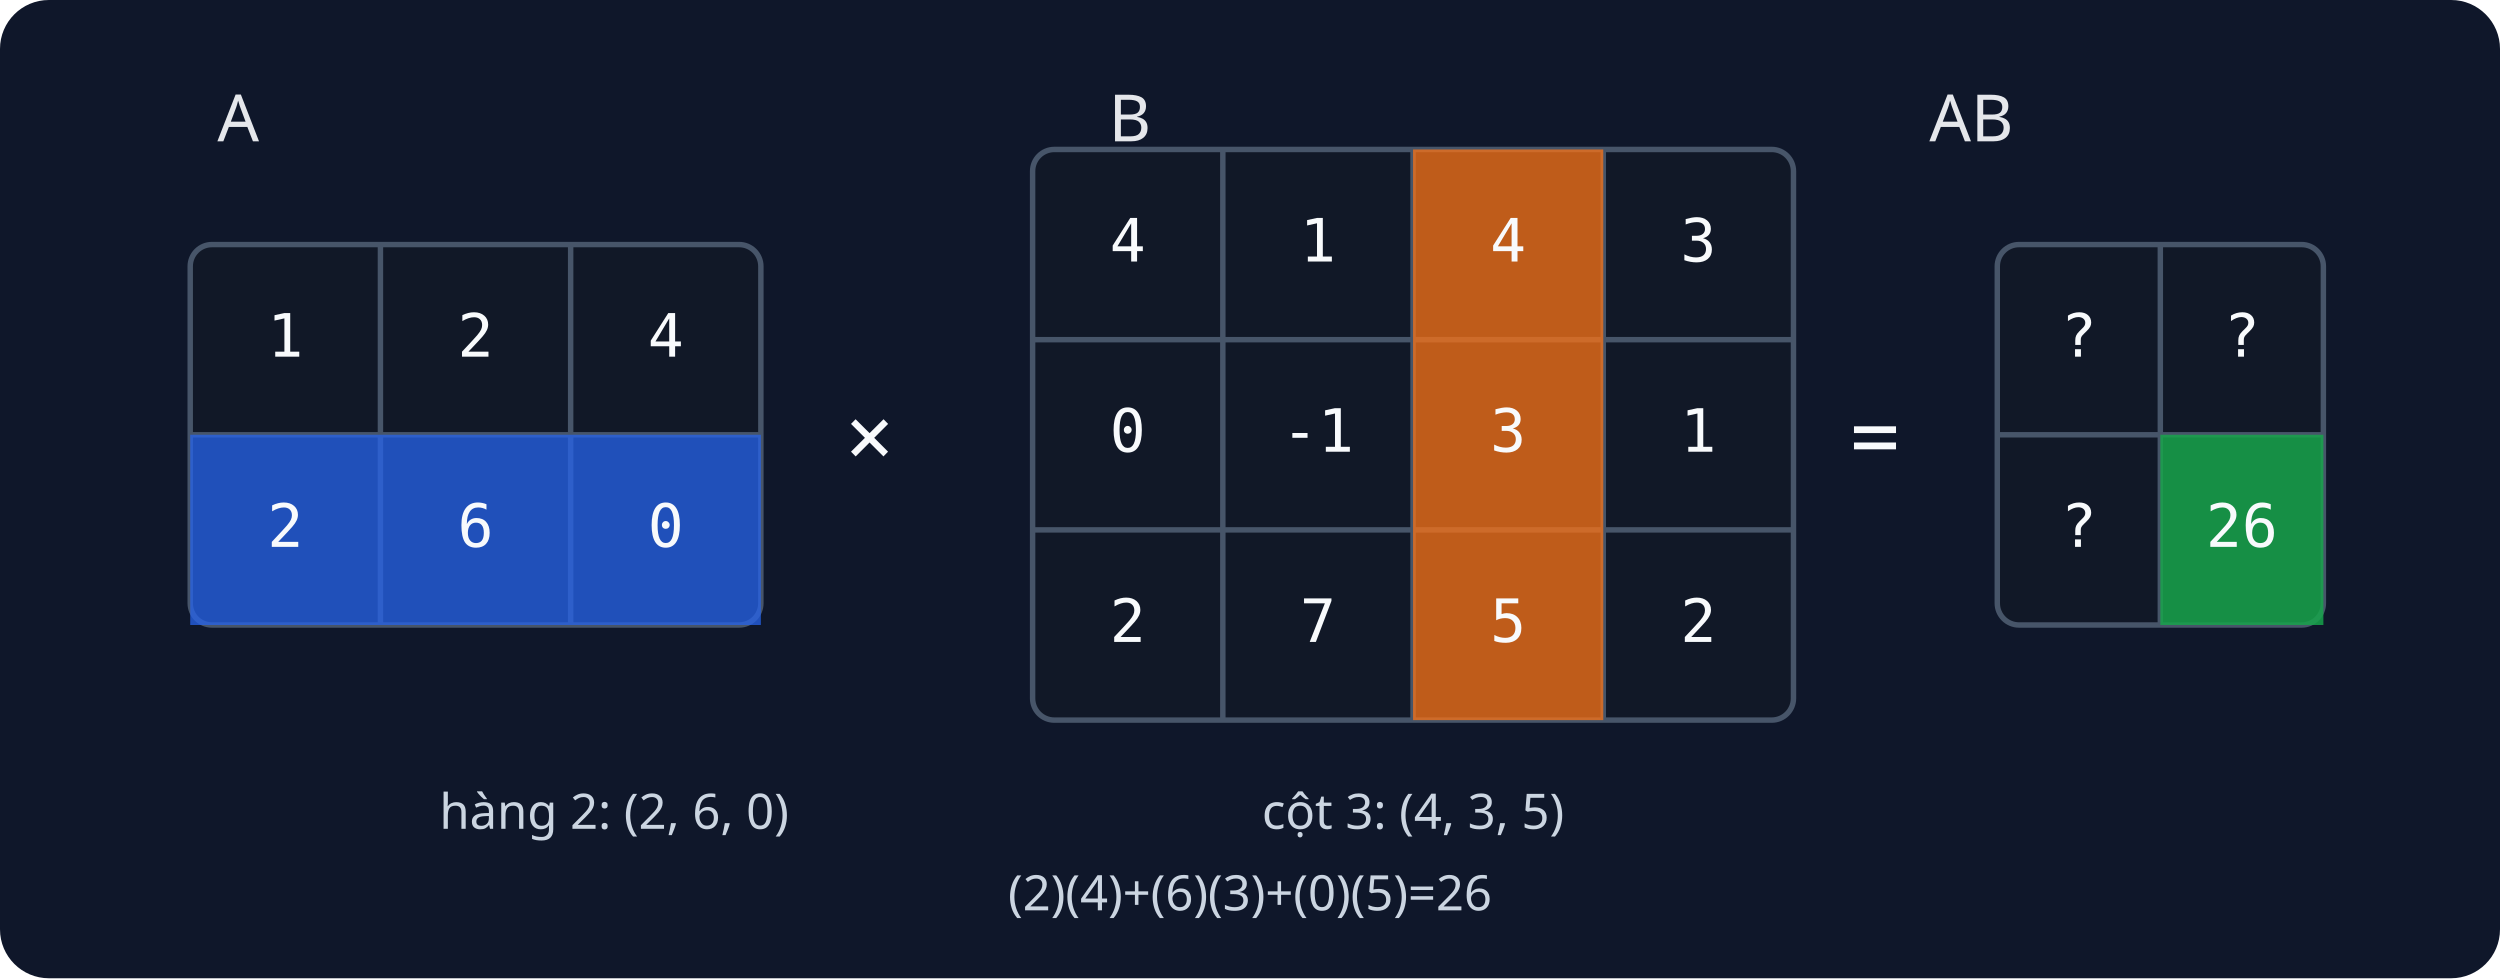
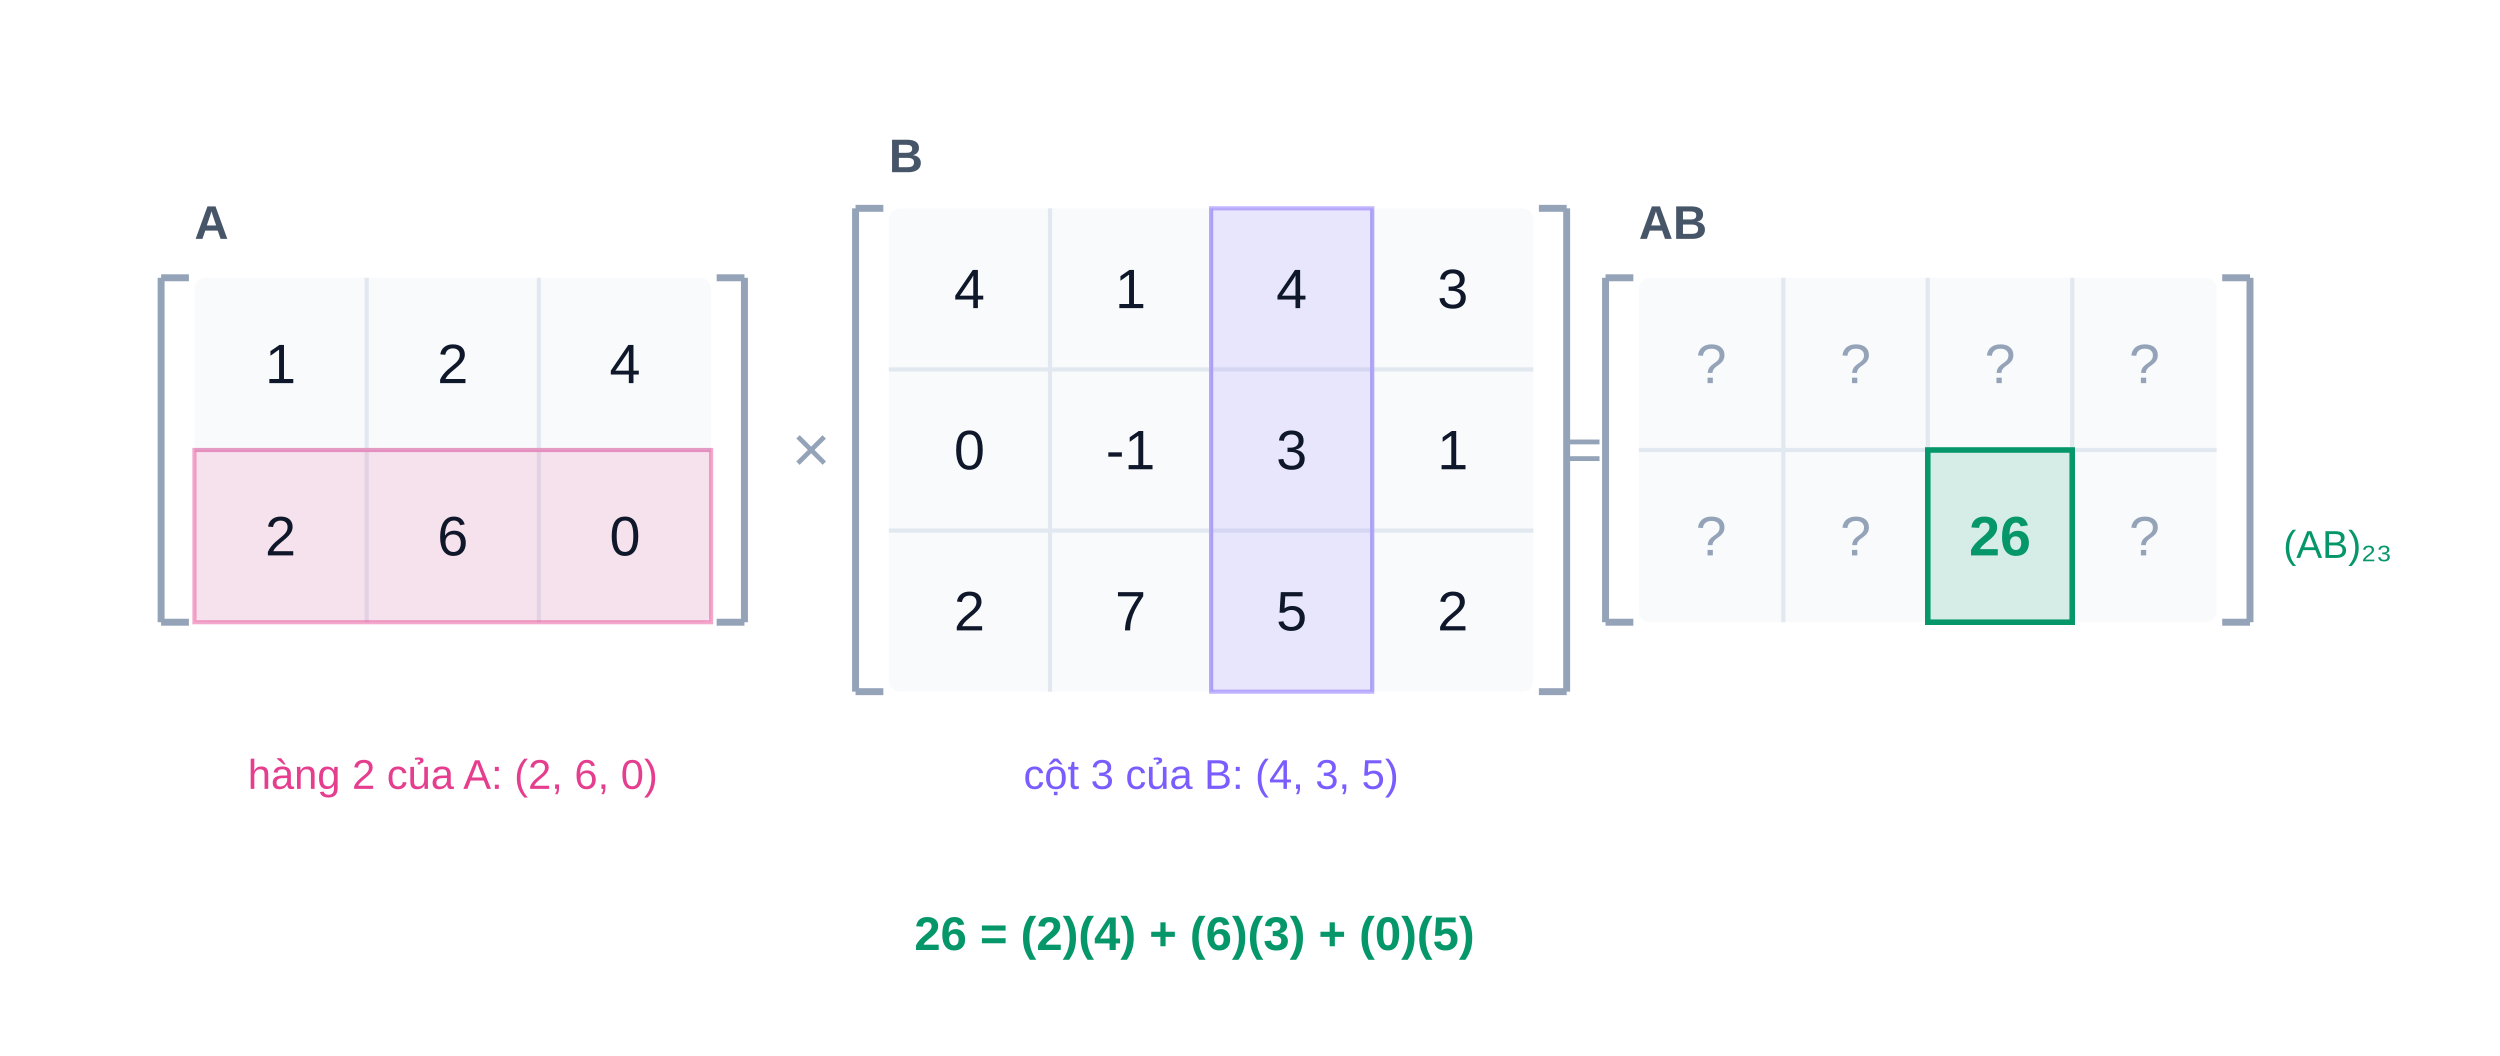
- <svg xmlns="http://www.w3.org/2000/svg" viewBox="0 0 920 360" role="img" aria-labelledby="title desc">
-   <style>
-   .bg{fill:#0f172a}.grid{fill:#111827;stroke:#475569;stroke-width:2}.hi{fill:#2563eb;opacity:.75}.hi2{fill:#f97316;opacity:.75}.out{fill:#16a34a;opacity:.85}.txt{font:24px system-ui,Segoe UI,sans-serif;fill:#e5e7eb}.small{font:18px system-ui,Segoe UI,sans-serif;fill:#cbd5e1}.num{font:22px ui-monospace,Menlo,monospace;fill:#f8fafc;text-anchor:middle;dominant-baseline:middle}.op{font:30px ui-monospace,Menlo,monospace;fill:#f8fafc;text-anchor:middle;dominant-baseline:middle}
- </style>
-   <rect class="bg" width="920" height="360" rx="18" />
-   <text class="txt" x="80" y="52">A</text>
-   <text class="txt" x="408" y="52">B</text>
-   <text class="txt" x="710" y="52">AB</text>
-   <g transform="translate(70 90)">
-     <rect class="grid" x="0" y="0" width="210" height="140" rx="8" />
-     <path d="M70 0v140M140 0v140M0 70h210" stroke="#475569" stroke-width="2" />
-     <rect class="hi" x="0" y="70" width="210" height="70" />
-     <text class="num" x="35" y="35">1</text>
-     <text class="num" x="105" y="35">2</text>
-     <text class="num" x="175" y="35">4</text>
-     <text class="num" x="35" y="105">2</text>
-     <text class="num" x="105" y="105">6</text>
-     <text class="num" x="175" y="105">0</text>
+ <svg xmlns="http://www.w3.org/2000/svg" viewBox="0 0 900 380" role="img" aria-labelledby="t1 d1" font-family="'Space Grotesk','Be Vietnam Pro','Segoe UI',Arial,sans-serif">
+   <defs>
+     <marker id="mGreen" viewBox="0 0 10 10" refX="9" refY="5" markerWidth="7" markerHeight="7" orient="auto">
+       <path d="M0,0 L10,5 L0,10 z" fill="#059669" />
+     </marker>
+   </defs>
+   <text x="70" y="86" font-size="17" font-weight="600" fill="#475569">A</text>
+   <rect x="70" y="100" width="186" height="124" rx="4" fill="#f8fafc" />
+   <path d="M132 100V224M194 100V224M70 162H256" stroke="#e2e8f0" stroke-width="1.5" fill="none" />
+   <rect x="70" y="162" width="186" height="62" fill="#e63e8f" fill-opacity="0.13" />
+   <rect x="70" y="162" width="186" height="62" fill="none" stroke="#e63e8f" stroke-opacity="0.45" stroke-width="1.5" />
+   <path d="M68 100h-10M58 100V224M58 224h10" stroke="#94a3b8" stroke-width="2.5" fill="none" />
+   <path d="M258 100h10M268 100V224M268 224h-10" stroke="#94a3b8" stroke-width="2.5" fill="none" />
+   <g font-size="20" fill="#0f172a" text-anchor="middle" dominant-baseline="central">
+     <text x="101" y="131">1</text>
+     <text x="163" y="131">2</text>
+     <text x="225" y="131">4</text>
+     <text x="101" y="193">2</text>
+     <text x="163" y="193">6</text>
+     <text x="225" y="193">0</text>
  </g>
-   <text class="op" x="320" y="162">×</text>
-   <g transform="translate(380 55)">
-     <rect class="grid" x="0" y="0" width="280" height="210" rx="8" />
-     <path d="M70 0v210M140 0v210M210 0v210M0 70h280M0 140h280" stroke="#475569" stroke-width="2" />
-     <rect class="hi2" x="140" y="0" width="70" height="210" />
-     <text class="num" x="35" y="35">4</text>
-     <text class="num" x="105" y="35">1</text>
-     <text class="num" x="175" y="35">4</text>
-     <text class="num" x="245" y="35">3</text>
-     <text class="num" x="35" y="105">0</text>
-     <text class="num" x="105" y="105">-1</text>
-     <text class="num" x="175" y="105">3</text>
-     <text class="num" x="245" y="105">1</text>
-     <text class="num" x="35" y="175">2</text>
-     <text class="num" x="105" y="175">7</text>
-     <text class="num" x="175" y="175">5</text>
-     <text class="num" x="245" y="175">2</text>
+   <text x="292" y="170" font-size="24" fill="#94a3b8" text-anchor="middle">×</text>
+   <text x="320" y="62" font-size="17" font-weight="600" fill="#475569">B</text>
+   <rect x="320" y="75" width="232" height="174" rx="4" fill="#f8fafc" />
+   <path d="M378 75V249M436 75V249M494 75V249M320 133H552M320 191H552" stroke="#e2e8f0" stroke-width="1.5" fill="none" />
+   <rect x="436" y="75" width="58" height="174" fill="#7a5cff" fill-opacity="0.13" />
+   <rect x="436" y="75" width="58" height="174" fill="none" stroke="#7a5cff" stroke-opacity="0.45" stroke-width="1.5" />
+   <path d="M318 75h-10M308 75V249M308 249h10" stroke="#94a3b8" stroke-width="2.5" fill="none" />
+   <path d="M554 75h10M564 75V249M564 249h-10" stroke="#94a3b8" stroke-width="2.5" fill="none" />
+   <g font-size="20" fill="#0f172a" text-anchor="middle" dominant-baseline="central">
+     <text x="349" y="104">4</text>
+     <text x="407" y="104">1</text>
+     <text x="465" y="104">4</text>
+     <text x="523" y="104">3</text>
+     <text x="349" y="162">0</text>
+     <text x="407" y="162">-1</text>
+     <text x="465" y="162">3</text>
+     <text x="523" y="162">1</text>
+     <text x="349" y="220">2</text>
+     <text x="407" y="220">7</text>
+     <text x="465" y="220">5</text>
+     <text x="523" y="220">2</text>
  </g>
-   <text class="op" x="690" y="162">=</text>
-   <g transform="translate(735 90)">
-     <rect class="grid" x="0" y="0" width="120" height="140" rx="8" />
-     <path d="M60 0v140M0 70h120" stroke="#475569" stroke-width="2" />
-     <rect class="out" x="60" y="70" width="60" height="70" />
-     <text class="num" x="30" y="35">?</text>
-     <text class="num" x="90" y="35">?</text>
-     <text class="num" x="30" y="105">?</text>
-     <text class="num" x="90" y="105">26</text>
+   <text x="570" y="170" font-size="24" fill="#94a3b8" text-anchor="middle">=</text>
+   <text x="590" y="86" font-size="17" font-weight="600" fill="#475569">AB</text>
+   <rect x="590" y="100" width="208" height="124" rx="4" fill="#f8fafc" />
+   <path d="M642 100V224M694 100V224M746 100V224M590 162H798" stroke="#e2e8f0" stroke-width="1.5" fill="none" />
+   <rect x="694" y="162" width="52" height="62" fill="#059669" fill-opacity="0.14" />
+   <rect x="694" y="162" width="52" height="62" fill="none" stroke="#059669" stroke-width="2" />
+   <path d="M588 100h-10M578 100V224M578 224h10" stroke="#94a3b8" stroke-width="2.5" fill="none" />
+   <path d="M800 100h10M810 100V224M810 224h-10" stroke="#94a3b8" stroke-width="2.5" fill="none" />
+   <g font-size="20" fill="#0f172a" text-anchor="middle" dominant-baseline="central">
+     <text x="616" y="131" fill="#94a3b8">?</text>
+     <text x="668" y="131" fill="#94a3b8">?</text>
+     <text x="720" y="131" fill="#94a3b8">?</text>
+     <text x="772" y="131" fill="#94a3b8">?</text>
+     <text x="616" y="193" fill="#94a3b8">?</text>
+     <text x="668" y="193" fill="#94a3b8">?</text>
+     <text x="720" y="193" fill="#059669" font-weight="600">26</text>
+     <text x="772" y="193" fill="#94a3b8">?</text>
  </g>
-   <text class="small" x="226" y="305" text-anchor="middle">hàng 2: (2, 6, 0)</text>
-   <text class="small" x="520" y="305" text-anchor="middle">cột 3: (4, 3, 5)</text>
-   <text class="small" x="460" y="335" text-anchor="middle">(2)(4)+(6)(3)+(0)(5)=26</text>
+   <text x="822" y="196" font-size="14" fill="#059669" dominant-baseline="central">(AB)₂₃</text>
+   <text x="163" y="284" font-size="15" fill="#e63e8f" text-anchor="middle">hàng 2 của A: (2, 6, 0)</text>
+   <text x="436" y="284" font-size="15" fill="#7a5cff" text-anchor="middle">cột 3 của B: (4, 3, 5)</text>
+   <text x="430" y="342" font-size="17" fill="#059669" text-anchor="middle" font-weight="600">26 = (2)(4) + (6)(3) + (0)(5)</text>
</svg>
